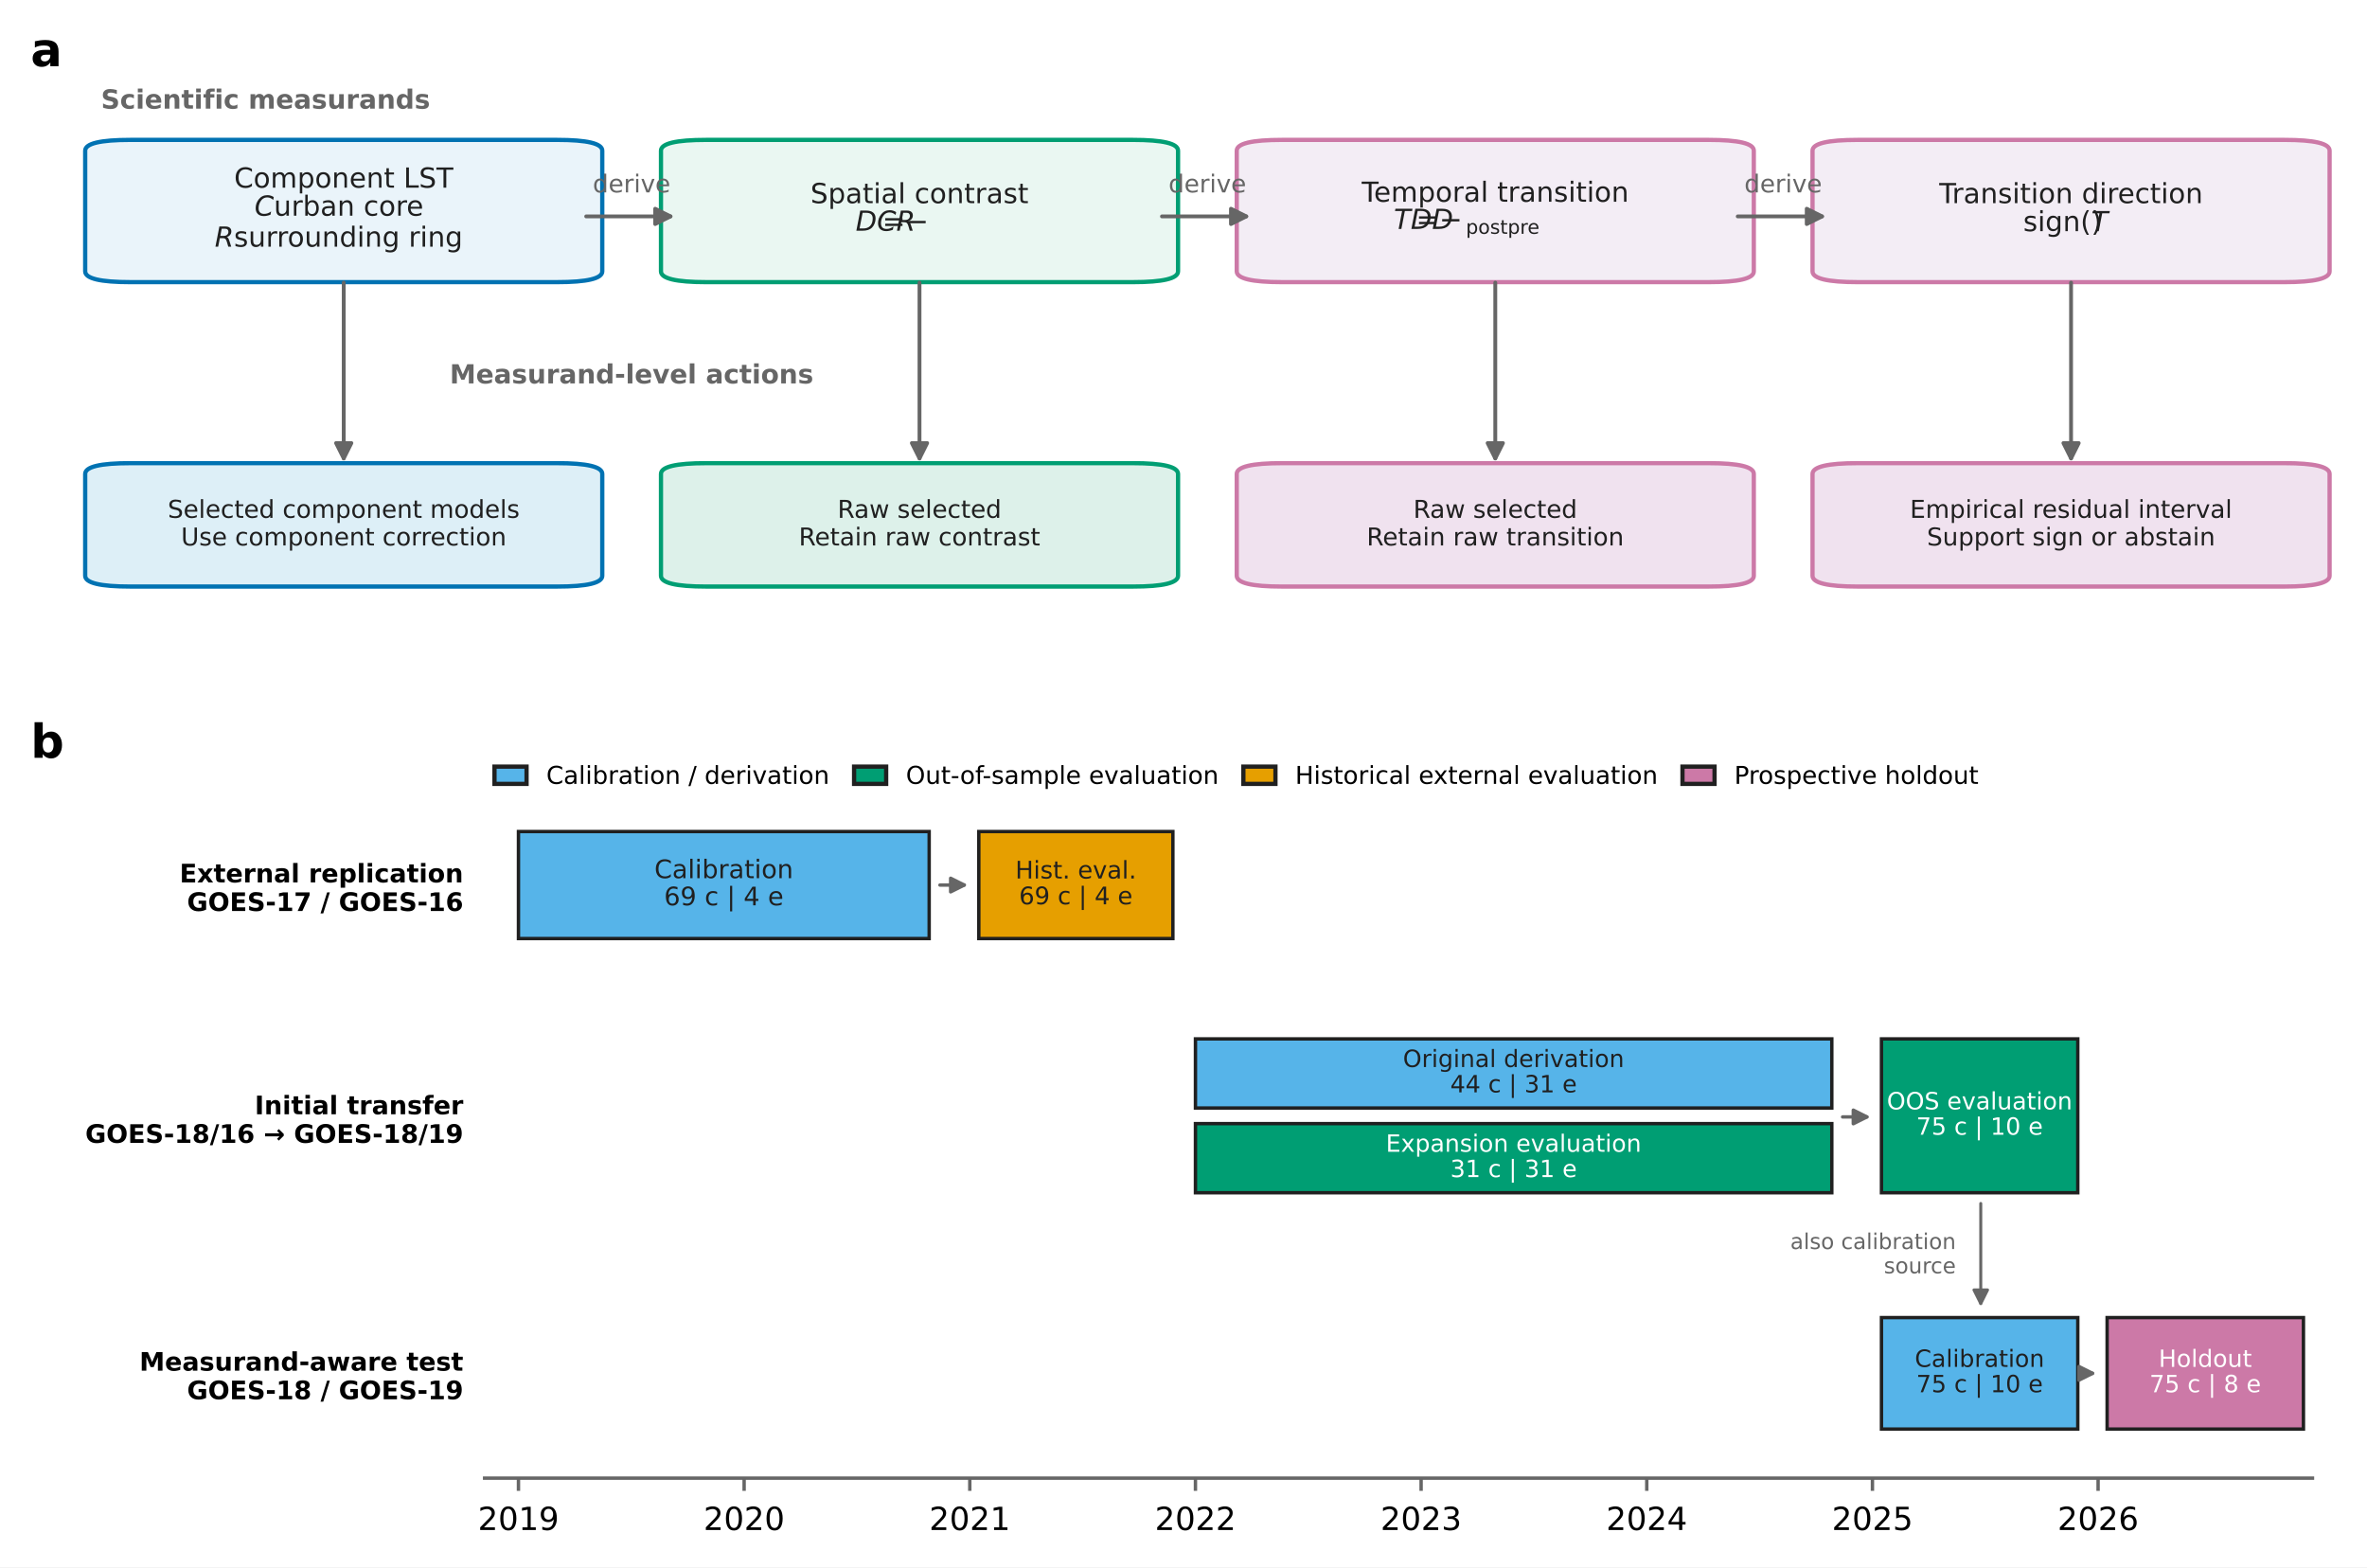
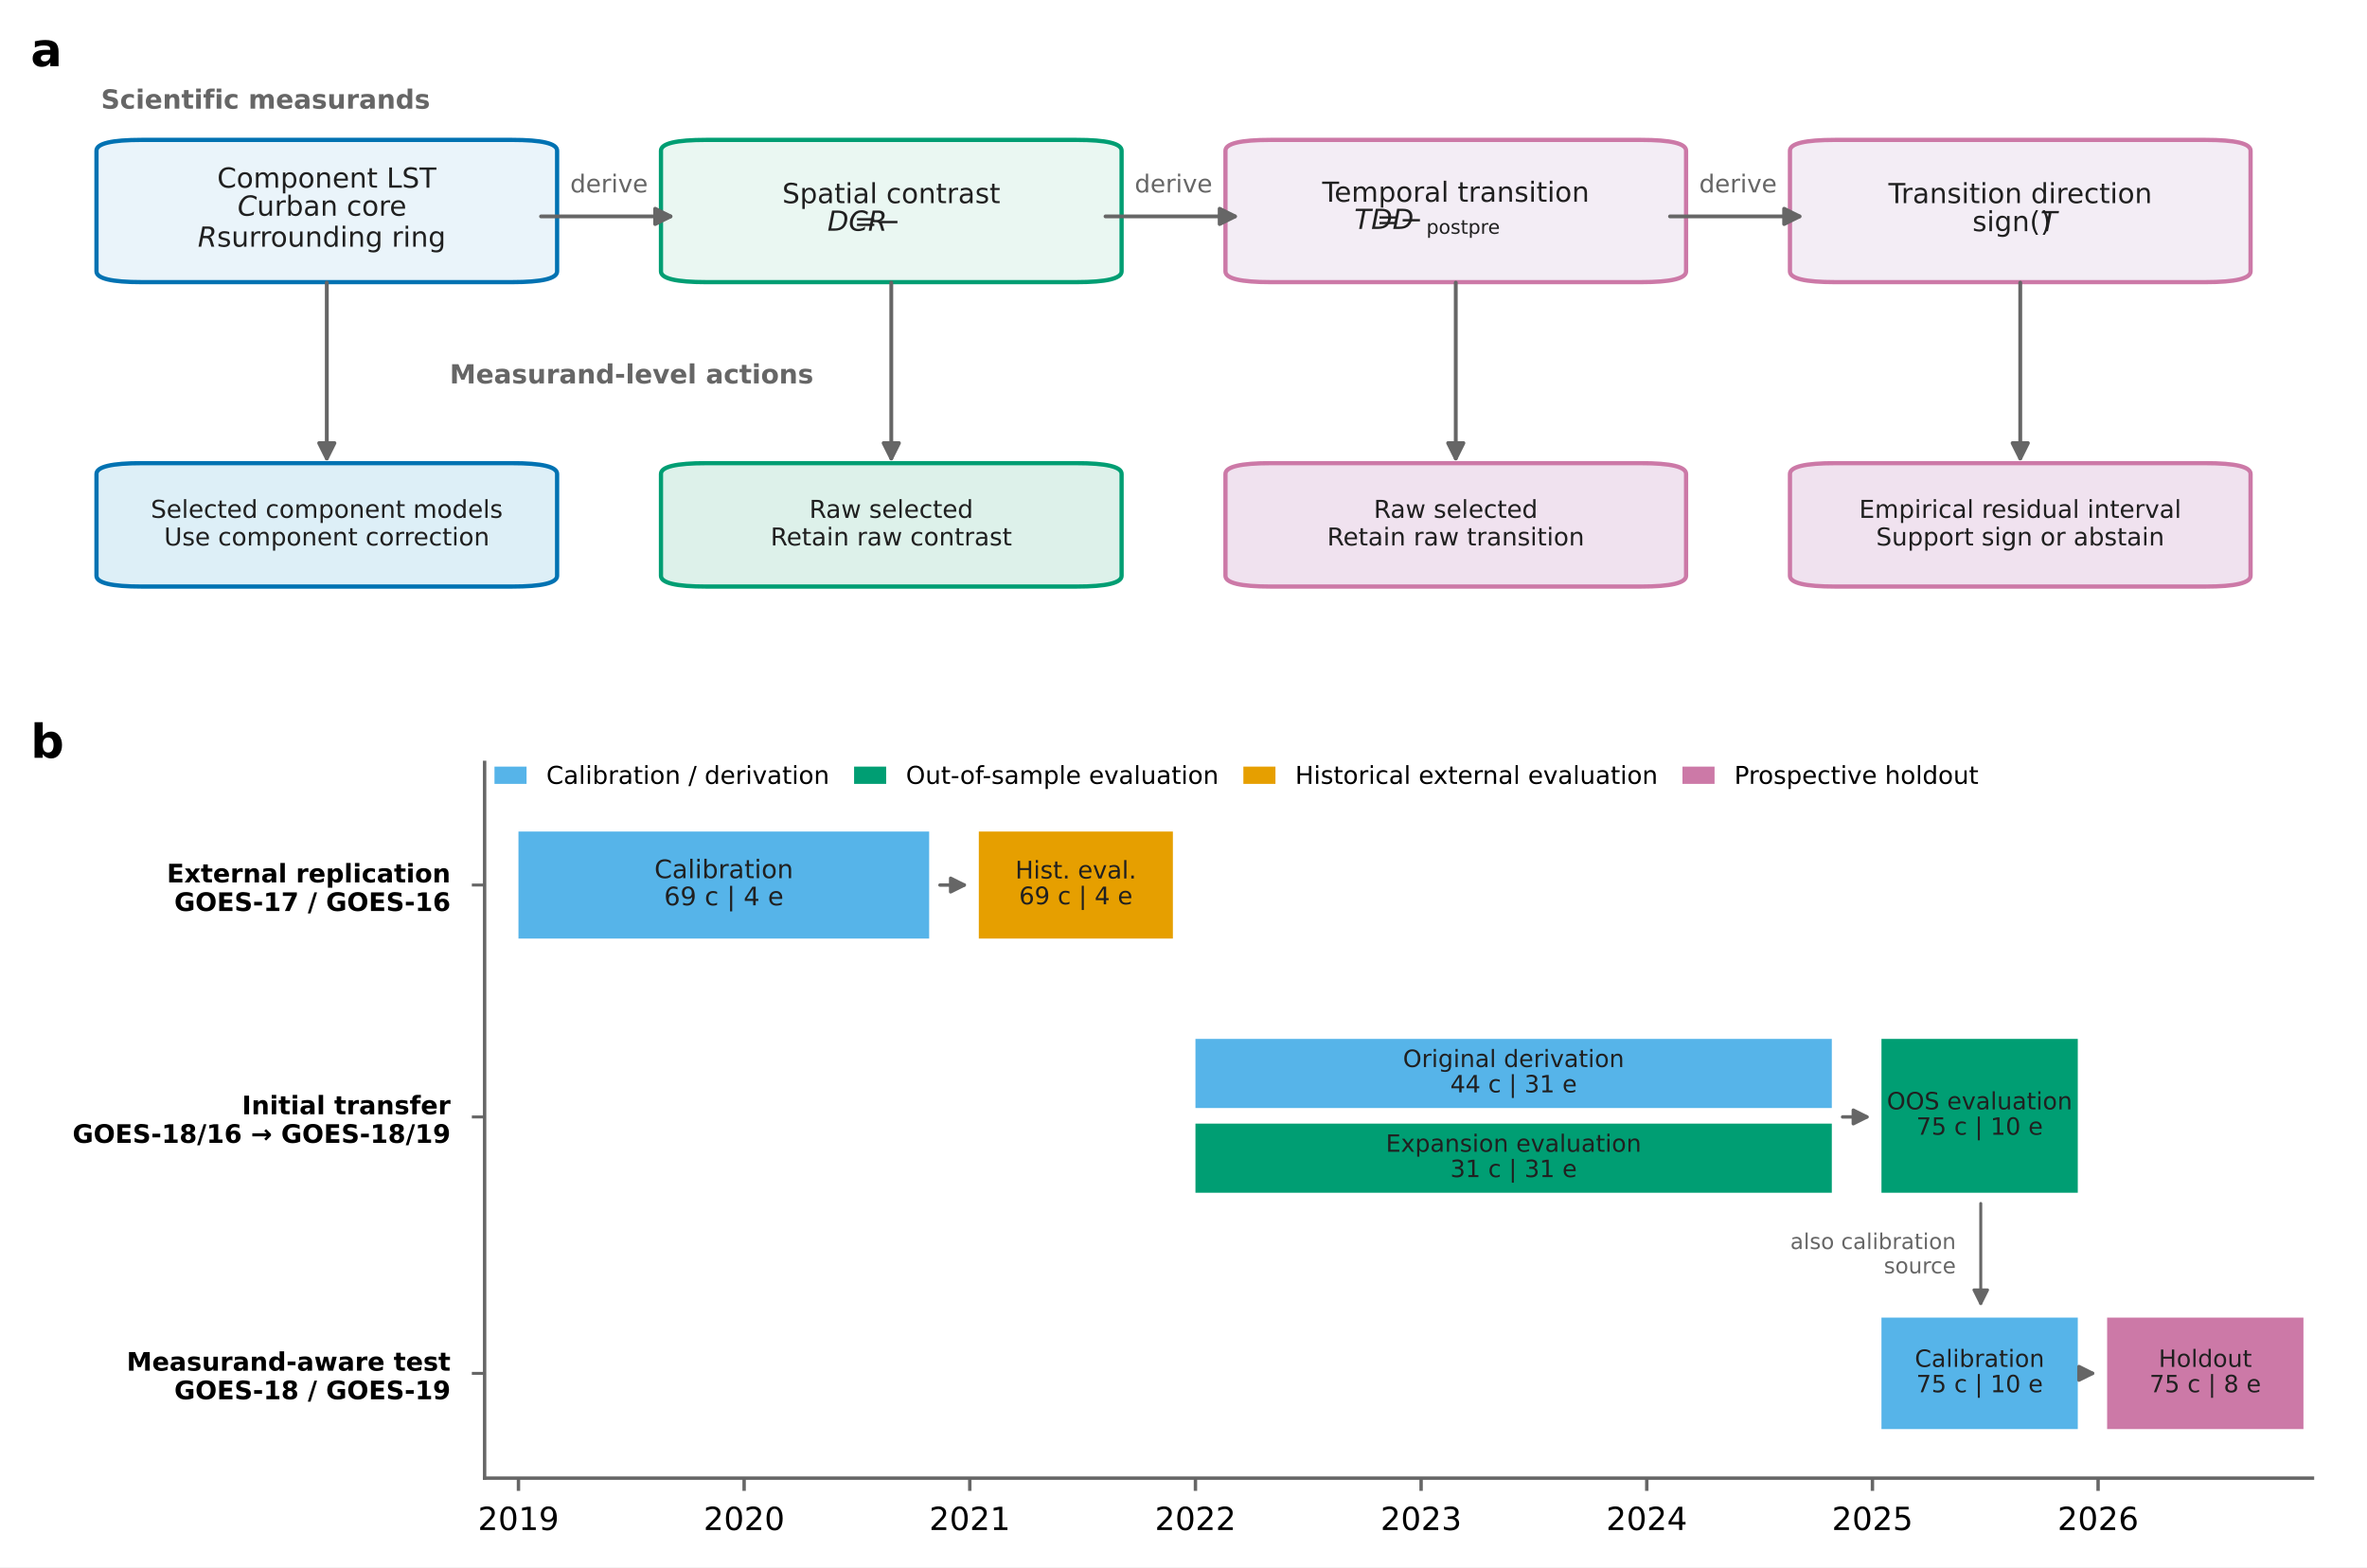
<svg xmlns="http://www.w3.org/2000/svg" xmlns:xlink="http://www.w3.org/1999/xlink" width="556.344pt" height="368.359pt" viewBox="0 0 556.344 368.359" version="1.1">
  <defs>
    <style type="text/css">*{stroke-linejoin: round; stroke-linecap: butt}</style>
  </defs>
  <g id="figure_1">
    <g id="patch_1">
      <path d="M 0 368.359 L 556.344 368.359 L 556.344 0 L 0 0 z " style="fill: #ffffff" />
    </g>
    <g id="axes_1">
      <g id="patch_2">
-         <path d="M 30.638 66.308 L 130.943 66.308 Q 141.557 66.308 141.557 63.775 L 141.557 35.41 Q 141.557 32.878 130.943 32.878 L 30.638 32.878 Q 20.024 32.878 20.024 35.41 L 20.024 63.775 Q 20.024 66.308 30.638 66.308 z " clip-path="url(#pf7577ebd3a)" style="fill: #eaf4fa; stroke: #0072b2; stroke-linejoin: miter" />
+         <path d="M 33.292 66.308 L 120.329 66.308 Q 130.943 66.308 130.943 63.775 L 130.943 35.41 Q 130.943 32.878 120.329 32.878 L 33.292 32.878 Q 22.678 32.878 22.678 35.41 L 22.678 63.775 Q 22.678 66.308 33.292 66.308 z " clip-path="url(#pf7577ebd3a)" style="fill: #eaf4fa; stroke: #0072b2; stroke-linejoin: miter" />
      </g>
      <g id="patch_3">
-         <path d="M 30.638 137.854 L 130.943 137.854 Q 141.557 137.854 141.557 135.321 L 141.557 111.388 Q 141.557 108.856 130.943 108.856 L 30.638 108.856 Q 20.024 108.856 20.024 111.388 L 20.024 135.321 Q 20.024 137.854 30.638 137.854 z " clip-path="url(#pf7577ebd3a)" style="fill: #ddeff7; stroke: #0072b2; stroke-linejoin: miter" />
+         <path d="M 33.292 137.854 L 120.329 137.854 Q 130.943 137.854 130.943 135.321 L 130.943 111.388 Q 130.943 108.856 120.329 108.856 L 33.292 108.856 Q 22.678 108.856 22.678 111.388 L 22.678 135.321 Q 22.678 137.854 33.292 137.854 z " clip-path="url(#pf7577ebd3a)" style="fill: #ddeff7; stroke: #0072b2; stroke-linejoin: miter" />
      </g>
      <g id="patch_4">
-         <path d="M 80.791 66.42 Q 80.791 87.58 80.791 107.734 " clip-path="url(#pf7577ebd3a)" style="fill: none; stroke: #666666; stroke-width: 0.9; stroke-linecap: round" />
-         <path d="M 82.591 104.134 L 80.791 107.734 L 78.991 104.134 z " clip-path="url(#pf7577ebd3a)" style="fill: #666666; stroke: #666666; stroke-width: 0.9; stroke-linecap: round" />
+         <path d="M 76.81 66.42 Q 76.81 87.58 76.81 107.734 " clip-path="url(#pf7577ebd3a)" style="fill: none; stroke: #666666; stroke-width: 0.9; stroke-linecap: round" />
+         <path d="M 78.61 104.134 L 76.81 107.734 L 75.01 104.134 z " clip-path="url(#pf7577ebd3a)" style="fill: #666666; stroke: #666666; stroke-width: 0.9; stroke-linecap: round" />
      </g>
      <g id="patch_5">
-         <path d="M 165.97 66.308 L 266.275 66.308 Q 276.889 66.308 276.889 63.775 L 276.889 35.41 Q 276.889 32.878 266.275 32.878 L 165.97 32.878 Q 155.356 32.878 155.356 35.41 L 155.356 63.775 Q 155.356 66.308 165.97 66.308 z " clip-path="url(#pf7577ebd3a)" style="fill: #eaf7f2; stroke: #009e73; stroke-linejoin: miter" />
+         <path d="M 165.97 66.308 L 253.007 66.308 Q 263.621 66.308 263.621 63.775 L 263.621 35.41 Q 263.621 32.878 253.007 32.878 L 165.97 32.878 Q 155.356 32.878 155.356 35.41 L 155.356 63.775 Q 155.356 66.308 165.97 66.308 z " clip-path="url(#pf7577ebd3a)" style="fill: #eaf7f2; stroke: #009e73; stroke-linejoin: miter" />
      </g>
      <g id="patch_6">
-         <path d="M 165.97 137.854 L 266.275 137.854 Q 276.889 137.854 276.889 135.321 L 276.889 111.388 Q 276.889 108.856 266.275 108.856 L 165.97 108.856 Q 155.356 108.856 155.356 111.388 L 155.356 135.321 Q 155.356 137.854 165.97 137.854 z " clip-path="url(#pf7577ebd3a)" style="fill: #ddf1ea; stroke: #009e73; stroke-linejoin: miter" />
+         <path d="M 165.97 137.854 L 253.007 137.854 Q 263.621 137.854 263.621 135.321 L 263.621 111.388 Q 263.621 108.856 253.007 108.856 L 165.97 108.856 Q 155.356 108.856 155.356 111.388 L 155.356 135.321 Q 155.356 137.854 165.97 137.854 z " clip-path="url(#pf7577ebd3a)" style="fill: #ddf1ea; stroke: #009e73; stroke-linejoin: miter" />
      </g>
      <g id="patch_7">
-         <path d="M 216.122 66.42 Q 216.122 87.58 216.122 107.734 " clip-path="url(#pf7577ebd3a)" style="fill: none; stroke: #666666; stroke-width: 0.9; stroke-linecap: round" />
-         <path d="M 217.922 104.134 L 216.122 107.734 L 214.322 104.134 z " clip-path="url(#pf7577ebd3a)" style="fill: #666666; stroke: #666666; stroke-width: 0.9; stroke-linecap: round" />
+         <path d="M 209.488 66.42 Q 209.488 87.58 209.488 107.734 " clip-path="url(#pf7577ebd3a)" style="fill: none; stroke: #666666; stroke-width: 0.9; stroke-linecap: round" />
+         <path d="M 211.288 104.134 L 209.488 107.734 L 207.688 104.134 z " clip-path="url(#pf7577ebd3a)" style="fill: #666666; stroke: #666666; stroke-width: 0.9; stroke-linecap: round" />
      </g>
      <g id="patch_8">
-         <path d="M 301.301 66.308 L 401.606 66.308 Q 412.22 66.308 412.22 63.775 L 412.22 35.41 Q 412.22 32.878 401.606 32.878 L 301.301 32.878 Q 290.687 32.878 290.687 35.41 L 290.687 63.775 Q 290.687 66.308 301.301 66.308 z " clip-path="url(#pf7577ebd3a)" style="fill: #f3edf5; stroke: #cc79a7; stroke-linejoin: miter" />
+         <path d="M 298.648 66.308 L 385.685 66.308 Q 396.299 66.308 396.299 63.775 L 396.299 35.41 Q 396.299 32.878 385.685 32.878 L 298.648 32.878 Q 288.034 32.878 288.034 35.41 L 288.034 63.775 Q 288.034 66.308 298.648 66.308 z " clip-path="url(#pf7577ebd3a)" style="fill: #f3edf5; stroke: #cc79a7; stroke-linejoin: miter" />
      </g>
      <g id="patch_9">
-         <path d="M 301.301 137.854 L 401.606 137.854 Q 412.22 137.854 412.22 135.321 L 412.22 111.388 Q 412.22 108.856 401.606 108.856 L 301.301 108.856 Q 290.687 108.856 290.687 111.388 L 290.687 135.321 Q 290.687 137.854 301.301 137.854 z " clip-path="url(#pf7577ebd3a)" style="fill: #f0e2ef; stroke: #cc79a7; stroke-linejoin: miter" />
+         <path d="M 298.648 137.854 L 385.685 137.854 Q 396.299 137.854 396.299 135.321 L 396.299 111.388 Q 396.299 108.856 385.685 108.856 L 298.648 108.856 Q 288.034 108.856 288.034 111.388 L 288.034 135.321 Q 288.034 137.854 298.648 137.854 z " clip-path="url(#pf7577ebd3a)" style="fill: #f0e2ef; stroke: #cc79a7; stroke-linejoin: miter" />
      </g>
      <g id="patch_10">
-         <path d="M 351.454 66.42 Q 351.454 87.58 351.454 107.734 " clip-path="url(#pf7577ebd3a)" style="fill: none; stroke: #666666; stroke-width: 0.9; stroke-linecap: round" />
-         <path d="M 353.254 104.134 L 351.454 107.734 L 349.654 104.134 z " clip-path="url(#pf7577ebd3a)" style="fill: #666666; stroke: #666666; stroke-width: 0.9; stroke-linecap: round" />
+         <path d="M 342.166 66.42 Q 342.166 87.58 342.166 107.734 " clip-path="url(#pf7577ebd3a)" style="fill: none; stroke: #666666; stroke-width: 0.9; stroke-linecap: round" />
+         <path d="M 343.966 104.134 L 342.166 107.734 L 340.366 104.134 z " clip-path="url(#pf7577ebd3a)" style="fill: #666666; stroke: #666666; stroke-width: 0.9; stroke-linecap: round" />
      </g>
      <g id="patch_11">
-         <path d="M 436.633 66.308 L 536.938 66.308 Q 547.552 66.308 547.552 63.775 L 547.552 35.41 Q 547.552 32.878 536.938 32.878 L 436.633 32.878 Q 426.019 32.878 426.019 35.41 L 426.019 63.775 Q 426.019 66.308 436.633 66.308 z " clip-path="url(#pf7577ebd3a)" style="fill: #f3edf5; stroke: #cc79a7; stroke-linejoin: miter" />
+         <path d="M 431.326 66.308 L 518.363 66.308 Q 528.977 66.308 528.977 63.775 L 528.977 35.41 Q 528.977 32.878 518.363 32.878 L 431.326 32.878 Q 420.712 32.878 420.712 35.41 L 420.712 63.775 Q 420.712 66.308 431.326 66.308 z " clip-path="url(#pf7577ebd3a)" style="fill: #f3edf5; stroke: #cc79a7; stroke-linejoin: miter" />
      </g>
      <g id="patch_12">
-         <path d="M 436.633 137.854 L 536.938 137.854 Q 547.552 137.854 547.552 135.321 L 547.552 111.388 Q 547.552 108.856 536.938 108.856 L 436.633 108.856 Q 426.019 108.856 426.019 111.388 L 426.019 135.321 Q 426.019 137.854 436.633 137.854 z " clip-path="url(#pf7577ebd3a)" style="fill: #f0e2ef; stroke: #cc79a7; stroke-linejoin: miter" />
+         <path d="M 431.326 137.854 L 518.363 137.854 Q 528.977 137.854 528.977 135.321 L 528.977 111.388 Q 528.977 108.856 518.363 108.856 L 431.326 108.856 Q 420.712 108.856 420.712 111.388 L 420.712 135.321 Q 420.712 137.854 431.326 137.854 z " clip-path="url(#pf7577ebd3a)" style="fill: #f0e2ef; stroke: #cc79a7; stroke-linejoin: miter" />
      </g>
      <g id="patch_13">
-         <path d="M 486.785 66.42 Q 486.785 87.58 486.785 107.734 " clip-path="url(#pf7577ebd3a)" style="fill: none; stroke: #666666; stroke-width: 0.9; stroke-linecap: round" />
-         <path d="M 488.585 104.134 L 486.785 107.734 L 484.985 104.134 z " clip-path="url(#pf7577ebd3a)" style="fill: #666666; stroke: #666666; stroke-width: 0.9; stroke-linecap: round" />
+         <path d="M 474.844 66.42 Q 474.844 87.58 474.844 107.734 " clip-path="url(#pf7577ebd3a)" style="fill: none; stroke: #666666; stroke-width: 0.9; stroke-linecap: round" />
+         <path d="M 476.644 104.134 L 474.844 107.734 L 473.044 104.134 z " clip-path="url(#pf7577ebd3a)" style="fill: #666666; stroke: #666666; stroke-width: 0.9; stroke-linecap: round" />
      </g>
      <g id="patch_14">
-         <path d="M 137.781 50.859 Q 148.192 50.859 157.596 50.859 " clip-path="url(#pf7577ebd3a)" style="fill: none; stroke: #666666; stroke-width: 0.9; stroke-linecap: round" />
-         <path d="M 153.996 49.059 L 157.596 50.859 L 153.996 52.659 z " clip-path="url(#pf7577ebd3a)" style="fill: #666666; stroke: #666666; stroke-width: 0.9; stroke-linecap: round" />
+         <path d="M 127.166 50.859 Q 142.883 50.859 157.593 50.859 " clip-path="url(#pf7577ebd3a)" style="fill: none; stroke: #666666; stroke-width: 0.9; stroke-linecap: round" />
+         <path d="M 153.993 49.059 L 157.593 50.859 L 153.993 52.659 z " clip-path="url(#pf7577ebd3a)" style="fill: #666666; stroke: #666666; stroke-width: 0.9; stroke-linecap: round" />
      </g>
      <g id="patch_15">
-         <path d="M 273.112 50.859 Q 283.523 50.859 292.928 50.859 " clip-path="url(#pf7577ebd3a)" style="fill: none; stroke: #666666; stroke-width: 0.9; stroke-linecap: round" />
-         <path d="M 289.328 49.059 L 292.928 50.859 L 289.328 52.659 z " clip-path="url(#pf7577ebd3a)" style="fill: #666666; stroke: #666666; stroke-width: 0.9; stroke-linecap: round" />
+         <path d="M 259.844 50.859 Q 275.561 50.859 290.271 50.859 " clip-path="url(#pf7577ebd3a)" style="fill: none; stroke: #666666; stroke-width: 0.9; stroke-linecap: round" />
+         <path d="M 286.671 49.059 L 290.271 50.859 L 286.671 52.659 z " clip-path="url(#pf7577ebd3a)" style="fill: #666666; stroke: #666666; stroke-width: 0.9; stroke-linecap: round" />
      </g>
      <g id="patch_16">
-         <path d="M 408.444 50.859 Q 418.855 50.859 428.259 50.859 " clip-path="url(#pf7577ebd3a)" style="fill: none; stroke: #666666; stroke-width: 0.9; stroke-linecap: round" />
-         <path d="M 424.659 49.059 L 428.259 50.859 L 424.659 52.659 z " clip-path="url(#pf7577ebd3a)" style="fill: #666666; stroke: #666666; stroke-width: 0.9; stroke-linecap: round" />
+         <path d="M 392.522 50.859 Q 408.239 50.859 422.949 50.859 " clip-path="url(#pf7577ebd3a)" style="fill: none; stroke: #666666; stroke-width: 0.9; stroke-linecap: round" />
+         <path d="M 419.349 49.059 L 422.949 50.859 L 419.349 52.659 z " clip-path="url(#pf7577ebd3a)" style="fill: #666666; stroke: #666666; stroke-width: 0.9; stroke-linecap: round" />
      </g>
      <g id="text_1">
        <text style="fill: #666666; font: 700 6.2px 'DejaVu Sans'; text-anchor: start" x="23.739" y="25.533" transform="rotate(-0 23.73912 25.533)">Scientific measurands</text>
      </g>
      <g id="text_2">
        <text style="fill: #666666; font: 700 6.2px 'DejaVu Sans'; text-anchor: middle" x="148.456" y="90.114" transform="rotate(-0 148.4564 90.1143)">Measurand-level actions</text>
      </g>
      <g id="text_3">
-         <text style="fill: #202020; font: 6.5px 'DejaVu Sans'" transform="translate(55.02984 44.1005)">Component LST</text>
-         <g style="fill: #202020" transform="translate(59.82816 51.37908)">
+         <text style="fill: #202020; font: 6.5px 'DejaVu Sans'" transform="translate(51.0495 44.1005)">Component LST</text>
+         <g style="fill: #202020" transform="translate(55.84782 51.37908)">
          <text>
            <tspan style="font: oblique 6.5px 'DejaVu Sans'" x="0" y="-0.688">C</tspan>
            <tspan style="font: 6.5px 'DejaVu Sans'" x="4.539 6.605 10.724 13.397 17.523 21.506 25.625 27.692 31.265 35.242 37.915" y="-0.688"> urban core</tspan>
          </text>
        </g>
-         <g style="fill: #202020" transform="translate(50.46816 58.65888)">
+         <g style="fill: #202020" transform="translate(46.48782 58.65888)">
          <text>
            <tspan style="font: oblique 6.5px 'DejaVu Sans'" x="0" y="-0.688">R</tspan>
            <tspan style="font: 6.5px 'DejaVu Sans'" x="4.516 6.583 9.969 14.089 16.761 19.433 23.41 27.53 31.649 35.775 37.581 41.701 45.827 47.893 50.565 52.371 56.491" y="-0.688"> surrounding ring</tspan>
          </text>
        </g>
      </g>
      <g id="text_4">
-         <text style="fill: #202020; font: 5.8px 'DejaVu Sans'" transform="translate(39.4276 121.7077)">Selected component models</text>
-         <text style="fill: #202020; font: 5.8px 'DejaVu Sans'" transform="translate(42.55235 128.2025)">Use component correction</text>
+         <text style="fill: #202020; font: 5.8px 'DejaVu Sans'" transform="translate(35.44726 121.7077)">Selected component models</text>
+         <text style="fill: #202020; font: 5.8px 'DejaVu Sans'" transform="translate(38.57201 128.2025)">Use component correction</text>
      </g>
      <g id="text_5">
-         <text style="fill: #202020; font: 6.5px 'DejaVu Sans'" transform="translate(190.4955 47.74701)">Spatial contrast</text>
-         <g style="fill: #202020" transform="translate(201.1072 55.02558)">
+         <text style="fill: #202020; font: 6.5px 'DejaVu Sans'" transform="translate(183.8616 47.74701)">Spatial contrast</text>
+         <g style="fill: #202020" transform="translate(194.4733 55.02558)">
          <text>
            <tspan style="font: oblique 6.5px 'DejaVu Sans'" x="0 12.984 25.502" y="-0.797">DCR</tspan>
            <tspan style="font: 6.5px 'DejaVu Sans'" x="6.271 18.789" y="-0.797">=−</tspan>
          </text>
        </g>
      </g>
      <g id="text_6">
-         <text style="fill: #202020; font: 5.8px 'DejaVu Sans'" transform="translate(196.8599 121.7077)">Raw selected</text>
-         <text style="fill: #202020; font: 5.8px 'DejaVu Sans'" transform="translate(187.7507 128.2025)">Retain raw contrast</text>
+         <text style="fill: #202020; font: 5.8px 'DejaVu Sans'" transform="translate(190.226 121.7077)">Raw selected</text>
+         <text style="fill: #202020; font: 5.8px 'DejaVu Sans'" transform="translate(181.1168 128.2025)">Retain raw contrast</text>
      </g>
      <g id="text_7">
-         <text style="fill: #202020; font: 6.5px 'DejaVu Sans'" transform="translate(320.0578 47.4154)">Temporal transition</text>
-         <g style="fill: #202020" transform="translate(327.5988 54.69398)">
+         <text style="fill: #202020; font: 6.5px 'DejaVu Sans'" transform="translate(310.7703 47.4154)">Temporal transition</text>
+         <g style="fill: #202020" transform="translate(318.3113 54.69398)">
          <text>
            <tspan style="font: oblique 6.5px 'DejaVu Sans'" x="0 11.949 34.951" y="-0.891">TDD</tspan>
            <tspan style="font: 6.5px 'DejaVu Sans'" x="5.237 28.239" y="-0.891">=−</tspan>
            <tspan style="font: 4.55px 'DejaVu Sans'" x="16.955 19.843 22.627 24.997 39.957 42.845 44.715" y="0.258">postpre</tspan>
          </text>
        </g>
      </g>
      <g id="text_8">
-         <text style="fill: #202020; font: 5.8px 'DejaVu Sans'" transform="translate(332.1914 121.7077)">Raw selected</text>
-         <text style="fill: #202020; font: 5.8px 'DejaVu Sans'" transform="translate(321.2276 128.2025)">Retain raw transition</text>
+         <text style="fill: #202020; font: 5.8px 'DejaVu Sans'" transform="translate(322.904 121.7077)">Raw selected</text>
+         <text style="fill: #202020; font: 5.8px 'DejaVu Sans'" transform="translate(311.9402 128.2025)">Retain raw transition</text>
      </g>
      <g id="text_9">
-         <text style="fill: #202020; font: 6.5px 'DejaVu Sans'" transform="translate(455.7971 47.73979)">Transition direction</text>
-         <g style="fill: #202020" transform="translate(475.5403 55.01959)">
+         <text style="fill: #202020; font: 6.5px 'DejaVu Sans'" transform="translate(443.8561 47.73979)">Transition direction</text>
+         <g style="fill: #202020" transform="translate(463.5993 55.01959)">
          <text>
            <tspan style="font: 6.5px 'DejaVu Sans'" x="0 3.386 5.192 9.318 13.438 19.944" y="-0.688">sign()</tspan>
            <tspan style="font: oblique 6.5px 'DejaVu Sans'" x="15.974" y="-0.688">T</tspan>
          </text>
        </g>
      </g>
      <g id="text_10">
-         <text style="fill: #202020; font: 5.8px 'DejaVu Sans'" transform="translate(448.9172 121.7077)">Empirical residual interval</text>
-         <text style="fill: #202020; font: 5.8px 'DejaVu Sans'" transform="translate(452.9074 128.2025)">Support sign or abstain</text>
+         <text style="fill: #202020; font: 5.8px 'DejaVu Sans'" transform="translate(436.9762 121.7077)">Empirical residual interval</text>
+         <text style="fill: #202020; font: 5.8px 'DejaVu Sans'" transform="translate(440.9664 128.2025)">Support sign or abstain</text>
      </g>
      <g id="text_11">
-         <text style="fill: #666666; font: 5.8px 'DejaVu Sans'; text-anchor: middle" x="148.456" y="45.221" transform="rotate(-0 148.4564 45.22073)">derive</text>
+         <text style="fill: #666666; font: 5.8px 'DejaVu Sans'; text-anchor: middle" x="143.149" y="45.221" transform="rotate(-0 143.1493 45.22073)">derive</text>
      </g>
      <g id="text_12">
-         <text style="fill: #666666; font: 5.8px 'DejaVu Sans'; text-anchor: middle" x="283.788" y="45.221" transform="rotate(-0 283.788 45.22073)">derive</text>
+         <text style="fill: #666666; font: 5.8px 'DejaVu Sans'; text-anchor: middle" x="275.827" y="45.221" transform="rotate(-0 275.8273 45.22073)">derive</text>
      </g>
      <g id="text_13">
-         <text style="fill: #666666; font: 5.8px 'DejaVu Sans'; text-anchor: middle" x="419.12" y="45.221" transform="rotate(-0 419.1196 45.22073)">derive</text>
+         <text style="fill: #666666; font: 5.8px 'DejaVu Sans'; text-anchor: middle" x="408.505" y="45.221" transform="rotate(-0 408.5053 45.22073)">derive</text>
      </g>
    </g>
    <g id="axes_2">
      <g id="patch_17">
        <path d="M 113.904 347.4 L 543.528 347.4 L 543.528 179.19 L 113.904 179.19 z " style="fill: #ffffff" />
      </g>
      <g id="matplotlib.axis_1">
        <g id="xtick_1">
          <g id="line2d_1">
            <defs>
              <path id="me864f964c7" d="M 0 0 L 0 3 " style="stroke: #666666; stroke-width: 0.8" />
            </defs>
            <g>
              <use xlink:href="#me864f964c7" x="121.86" y="347.4" style="fill: #666666; stroke: #666666; stroke-width: 0.8" />
            </g>
          </g>
          <g id="text_14">
            <text style="font: 7.5px 'DejaVu Sans'; text-anchor: middle" x="121.86" y="359.599" transform="rotate(-0 121.86 359.5988)">2019</text>
          </g>
        </g>
        <g id="xtick_2">
          <g id="line2d_2">
            <g>
              <use xlink:href="#me864f964c7" x="174.9" y="347.4" style="fill: #666666; stroke: #666666; stroke-width: 0.8" />
            </g>
          </g>
          <g id="text_15">
            <text style="font: 7.5px 'DejaVu Sans'; text-anchor: middle" x="174.9" y="359.599" transform="rotate(-0 174.9 359.5988)">2020</text>
          </g>
        </g>
        <g id="xtick_3">
          <g id="line2d_3">
            <g>
              <use xlink:href="#me864f964c7" x="227.94" y="347.4" style="fill: #666666; stroke: #666666; stroke-width: 0.8" />
            </g>
          </g>
          <g id="text_16">
            <text style="font: 7.5px 'DejaVu Sans'; text-anchor: middle" x="227.94" y="359.599" transform="rotate(-0 227.94 359.5988)">2021</text>
          </g>
        </g>
        <g id="xtick_4">
          <g id="line2d_4">
            <g>
              <use xlink:href="#me864f964c7" x="280.98" y="347.4" style="fill: #666666; stroke: #666666; stroke-width: 0.8" />
            </g>
          </g>
          <g id="text_17">
            <text style="font: 7.5px 'DejaVu Sans'; text-anchor: middle" x="280.98" y="359.599" transform="rotate(-0 280.98 359.5988)">2022</text>
          </g>
        </g>
        <g id="xtick_5">
          <g id="line2d_5">
            <g>
              <use xlink:href="#me864f964c7" x="334.02" y="347.4" style="fill: #666666; stroke: #666666; stroke-width: 0.8" />
            </g>
          </g>
          <g id="text_18">
            <text style="font: 7.5px 'DejaVu Sans'; text-anchor: middle" x="334.02" y="359.599" transform="rotate(-0 334.02 359.5988)">2023</text>
          </g>
        </g>
        <g id="xtick_6">
          <g id="line2d_6">
            <g>
              <use xlink:href="#me864f964c7" x="387.06" y="347.4" style="fill: #666666; stroke: #666666; stroke-width: 0.8" />
            </g>
          </g>
          <g id="text_19">
            <text style="font: 7.5px 'DejaVu Sans'; text-anchor: middle" x="387.06" y="359.599" transform="rotate(-0 387.06 359.5988)">2024</text>
          </g>
        </g>
        <g id="xtick_7">
          <g id="line2d_7">
            <g>
              <use xlink:href="#me864f964c7" x="440.1" y="347.4" style="fill: #666666; stroke: #666666; stroke-width: 0.8" />
            </g>
          </g>
          <g id="text_20">
            <text style="font: 7.5px 'DejaVu Sans'; text-anchor: middle" x="440.1" y="359.599" transform="rotate(-0 440.1 359.5988)">2025</text>
          </g>
        </g>
        <g id="xtick_8">
          <g id="line2d_8">
            <g>
              <use xlink:href="#me864f964c7" x="493.14" y="347.4" style="fill: #666666; stroke: #666666; stroke-width: 0.8" />
            </g>
          </g>
          <g id="text_21">
            <text style="font: 7.5px 'DejaVu Sans'; text-anchor: middle" x="493.14" y="359.599" transform="rotate(-0 493.14 359.5988)">2026</text>
          </g>
        </g>
      </g>
      <g id="matplotlib.axis_2">
        <g id="ytick_1">
-           <g id="line2d_9" />
+           <g id="line2d_9">
+             <defs>
+               <path id="m834b76d132" d="M 0 0 L -3 0 " style="stroke: #666666; stroke-width: 0.7" />
+             </defs>
+             <g>
+               <use xlink:href="#m834b76d132" x="113.904" y="208.011" style="fill: #666666; stroke: #666666; stroke-width: 0.7" />
+             </g>
+           </g>
          <g id="text_22">
-             <text style="font: 700 6px 'DejaVu Sans'" transform="translate(42.21213 207.3871)">External replication</text>
-             <text style="font: 700 6px 'DejaVu Sans'" transform="translate(43.96525 214.1058)">GOES-17 / GOES-16</text>
+             <text style="font: 700 6px 'DejaVu Sans'" transform="translate(39.21213 207.3871)">External replication</text>
+             <text style="font: 700 6px 'DejaVu Sans'" transform="translate(40.96525 214.1058)">GOES-17 / GOES-16</text>
          </g>
        </g>
        <g id="ytick_2">
-           <g id="line2d_10" />
+           <g id="line2d_10">
+             <g>
+               <use xlink:href="#m834b76d132" x="113.904" y="262.509" style="fill: #666666; stroke: #666666; stroke-width: 0.7" />
+             </g>
+           </g>
          <g id="text_23">
-             <text style="font: 700 6px 'DejaVu Sans'" transform="translate(59.86806 261.8851)">Initial transfer</text>
-             <text style="font: 700 6px 'DejaVu Sans'" transform="translate(20.04681 268.6038)">GOES-18/16 → GOES-18/19</text>
+             <text style="font: 700 6px 'DejaVu Sans'" transform="translate(56.86806 261.8851)">Initial transfer</text>
+             <text style="font: 700 6px 'DejaVu Sans'" transform="translate(17.04681 268.6038)">GOES-18/16 → GOES-18/19</text>
          </g>
        </g>
        <g id="ytick_3">
-           <g id="line2d_11" />
+           <g id="line2d_11">
+             <g>
+               <use xlink:href="#m834b76d132" x="113.904" y="322.771" style="fill: #666666; stroke: #666666; stroke-width: 0.7" />
+             </g>
+           </g>
          <g id="text_24">
-             <text style="font: 700 6px 'DejaVu Sans'" transform="translate(32.77338 322.1472)">Measurand-aware test</text>
-             <text style="font: 700 6px 'DejaVu Sans'" transform="translate(43.96525 328.8659)">GOES-18 / GOES-19</text>
+             <text style="font: 700 6px 'DejaVu Sans'" transform="translate(29.77338 322.1472)">Measurand-aware test</text>
+             <text style="font: 700 6px 'DejaVu Sans'" transform="translate(40.96525 328.8659)">GOES-18 / GOES-19</text>
          </g>
        </g>
      </g>
      <g id="patch_18">
-         <path d="M 121.86 220.587 L 218.393 220.587 L 218.393 195.435 L 121.86 195.435 z " clip-path="url(#p4a295ca3c9)" style="fill: #56b4e9; stroke: #202020; stroke-width: 0.8; stroke-linejoin: miter" />
+         <path d="M 121.86 220.587 L 218.393 220.587 L 218.393 195.435 L 121.86 195.435 z " clip-path="url(#p4a295ca3c9)" style="fill: #56b4e9" />
      </g>
      <g id="patch_19">
-         <path d="M 230.062 220.587 L 275.676 220.587 L 275.676 195.435 L 230.062 195.435 z " clip-path="url(#p4a295ca3c9)" style="fill: #e69f00; stroke: #202020; stroke-width: 0.8; stroke-linejoin: miter" />
+         <path d="M 230.062 220.587 L 275.676 220.587 L 275.676 195.435 L 230.062 195.435 z " clip-path="url(#p4a295ca3c9)" style="fill: #e69f00" />
      </g>
      <g id="patch_20">
-         <path d="M 280.98 260.413 L 430.553 260.413 L 430.553 244.168 L 280.98 244.168 z " clip-path="url(#p4a295ca3c9)" style="fill: #56b4e9; stroke: #202020; stroke-width: 0.8; stroke-linejoin: miter" />
+         <path d="M 280.98 260.413 L 430.553 260.413 L 430.553 244.168 L 280.98 244.168 z " clip-path="url(#p4a295ca3c9)" style="fill: #56b4e9" />
      </g>
      <g id="patch_21">
-         <path d="M 280.98 280.326 L 430.553 280.326 L 430.553 264.081 L 280.98 264.081 z " clip-path="url(#p4a295ca3c9)" style="fill: #009e73; stroke: #202020; stroke-width: 0.8; stroke-linejoin: miter" />
+         <path d="M 280.98 280.326 L 430.553 280.326 L 430.553 264.081 L 280.98 264.081 z " clip-path="url(#p4a295ca3c9)" style="fill: #009e73" />
      </g>
      <g id="patch_22">
-         <path d="M 442.222 280.326 L 488.366 280.326 L 488.366 244.168 L 442.222 244.168 z " clip-path="url(#p4a295ca3c9)" style="fill: #009e73; stroke: #202020; stroke-width: 0.8; stroke-linejoin: miter" />
+         <path d="M 442.222 280.326 L 488.366 280.326 L 488.366 244.168 L 442.222 244.168 z " clip-path="url(#p4a295ca3c9)" style="fill: #009e73" />
      </g>
      <g id="patch_23">
-         <path d="M 442.222 335.872 L 488.366 335.872 L 488.366 309.671 L 442.222 309.671 z " clip-path="url(#p4a295ca3c9)" style="fill: #56b4e9; stroke: #202020; stroke-width: 0.8; stroke-linejoin: miter" />
+         <path d="M 442.222 335.872 L 488.366 335.872 L 488.366 309.671 L 442.222 309.671 z " clip-path="url(#p4a295ca3c9)" style="fill: #56b4e9" />
      </g>
      <g id="patch_24">
-         <path d="M 495.262 335.872 L 541.406 335.872 L 541.406 309.671 L 495.262 309.671 z " clip-path="url(#p4a295ca3c9)" style="fill: #cc79a7; stroke: #202020; stroke-width: 0.8; stroke-linejoin: miter" />
+         <path d="M 495.262 335.872 L 541.406 335.872 L 541.406 309.671 L 495.262 309.671 z " clip-path="url(#p4a295ca3c9)" style="fill: #cc79a7" />
      </g>
      <g id="patch_25">
+         <path d="M 113.904 347.4 L 113.904 179.19 " style="fill: none; stroke: #666666; stroke-width: 0.8; stroke-linejoin: miter; stroke-linecap: square" />
+       </g>
+       <g id="patch_26">
        <path d="M 113.904 347.4 L 543.528 347.4 " style="fill: none; stroke: #666666; stroke-width: 0.8; stroke-linejoin: miter; stroke-linecap: square" />
      </g>
      <g id="text_25">
        <text style="fill: #202020; font: 6px 'DejaVu Sans'" transform="translate(153.8036 206.3915)">Calibration</text>
        <text style="fill: #202020; font: 6px 'DejaVu Sans'" transform="translate(156.0803 212.7749)">69 c | 4 e</text>
      </g>
      <g id="text_26">
        <text style="fill: #202020; font: 5.7px 'DejaVu Sans'" transform="translate(238.6357 206.4725)">Hist. eval.</text>
        <text style="fill: #202020; font: 5.7px 'DejaVu Sans'" transform="translate(239.525 212.5367)">69 c | 4 e</text>
      </g>
-       <g id="patch_26">
+       <g id="patch_27">
        <path d="M 220.925 208.011 Q 224.23 208.011 226.641 208.011 " style="fill: none; stroke: #666666; stroke-width: 0.8; stroke-linecap: round" />
        <path d="M 223.441 206.411 L 226.641 208.011 L 223.441 209.611 z " style="fill: #666666; stroke: #666666; stroke-width: 0.8; stroke-linecap: round" />
      </g>
      <g id="text_27">
        <text style="fill: #202020; font: 5.6px 'DejaVu Sans'" transform="translate(329.754 250.7791)">Original derivation</text>
        <text style="fill: #202020; font: 5.6px 'DejaVu Sans'" transform="translate(340.8752 256.7369)">44 c | 31 e</text>
      </g>
      <g id="text_28">
-         <text style="fill: #ffffff; font: 5.6px 'DejaVu Sans'" transform="translate(325.7303 270.6918)">Expansion evaluation</text>
-         <text style="fill: #ffffff; font: 5.6px 'DejaVu Sans'" transform="translate(340.8752 276.6496)">31 c | 31 e</text>
+         <text style="fill: #202020; font: 5.6px 'DejaVu Sans'" transform="translate(325.7303 270.6918)">Expansion evaluation</text>
+         <text style="fill: #202020; font: 5.6px 'DejaVu Sans'" transform="translate(340.8752 276.6496)">31 c | 31 e</text>
      </g>
      <g id="text_29">
-         <text style="fill: #ffffff; font: 5.6px 'DejaVu Sans'" transform="translate(443.4907 260.7354)">OOS evaluation</text>
-         <text style="fill: #ffffff; font: 5.6px 'DejaVu Sans'" transform="translate(450.4028 266.6932)">75 c | 10 e</text>
-       </g>
-       <g id="patch_27">
+         <text style="fill: #202020; font: 5.6px 'DejaVu Sans'" transform="translate(443.4907 260.7354)">OOS evaluation</text>
+         <text style="fill: #202020; font: 5.6px 'DejaVu Sans'" transform="translate(450.4028 266.6932)">75 c | 10 e</text>
+       </g>
+       <g id="patch_28">
        <path d="M 433.085 262.509 Q 436.39 262.509 438.801 262.509 " style="fill: none; stroke: #666666; stroke-width: 0.8; stroke-linecap: round" />
        <path d="M 435.601 260.909 L 438.801 262.509 L 435.601 264.109 z " style="fill: #666666; stroke: #666666; stroke-width: 0.8; stroke-linecap: round" />
      </g>
      <g id="text_30">
        <text style="fill: #202020; font: 5.6px 'DejaVu Sans'" transform="translate(450.0594 321.2596)">Calibration</text>
        <text style="fill: #202020; font: 5.6px 'DejaVu Sans'" transform="translate(450.4028 327.2174)">75 c | 10 e</text>
      </g>
      <g id="text_31">
-         <text style="fill: #ffffff; font: 5.6px 'DejaVu Sans'" transform="translate(507.3742 321.2596)">Holdout</text>
-         <text style="fill: #ffffff; font: 5.6px 'DejaVu Sans'" transform="translate(505.2243 327.2174)">75 c | 8 e</text>
-       </g>
-       <g id="patch_28">
+         <text style="fill: #202020; font: 5.6px 'DejaVu Sans'" transform="translate(507.3742 321.2596)">Holdout</text>
+         <text style="fill: #202020; font: 5.6px 'DejaVu Sans'" transform="translate(505.2243 327.2174)">75 c | 8 e</text>
+       </g>
+       <g id="patch_29">
        <path d="M 490.9 322.771 Q 491.814 322.771 491.835 322.771 " style="fill: none; stroke: #666666; stroke-width: 0.8; stroke-linecap: round" />
        <path d="M 488.635 321.171 L 491.835 322.771 L 488.635 324.371 z " style="fill: #666666; stroke: #666666; stroke-width: 0.8; stroke-linecap: round" />
      </g>
-       <g id="patch_29">
+       <g id="patch_30">
        <path d="M 465.559 282.85 Q 465.559 294.998 465.559 306.364 " style="fill: none; stroke: #666666; stroke-width: 0.7; stroke-linecap: round" />
        <path d="M 467.159 303.164 L 465.559 306.364 L 463.959 303.164 z " style="fill: #666666; stroke: #666666; stroke-width: 0.7; stroke-linecap: round" />
      </g>
      <g id="text_32">
        <text style="fill: #666666; font: 5.1px 'DejaVu Sans'" transform="translate(420.7927 293.55)">also calibration</text>
        <text style="fill: #666666; font: 5.1px 'DejaVu Sans'" transform="translate(442.7912 299.2609)">source</text>
      </g>
      <g id="legend_1">
-         <g id="patch_30">
-           <path d="M 116.224 184.235 L 123.764 184.235 L 123.764 180.175 L 116.224 180.175 z " style="fill: #56b4e9; stroke: #202020; stroke-linejoin: miter" />
+         <g id="patch_31">
+           <path d="M 116.224 184.235 L 123.764 184.235 L 123.764 180.175 L 116.224 180.175 z " style="fill: #56b4e9" />
        </g>
        <g id="text_33">
          <text style="font: 5.8px 'DejaVu Sans'; text-anchor: start" x="128.404" y="184.235" transform="rotate(-0 128.404 184.235)">Calibration / derivation</text>
        </g>
-         <g id="patch_31">
-           <path d="M 200.745 184.235 L 208.285 184.235 L 208.285 180.175 L 200.745 180.175 z " style="fill: #009e73; stroke: #202020; stroke-linejoin: miter" />
+         <g id="patch_32">
+           <path d="M 200.745 184.235 L 208.285 184.235 L 208.285 180.175 L 200.745 180.175 z " style="fill: #009e73" />
        </g>
        <g id="text_34">
          <text style="font: 5.8px 'DejaVu Sans'; text-anchor: start" x="212.925" y="184.235" transform="rotate(-0 212.9254 184.235)">Out-of-sample evaluation</text>
        </g>
-         <g id="patch_32">
-           <path d="M 292.244 184.235 L 299.784 184.235 L 299.784 180.175 L 292.244 180.175 z " style="fill: #e69f00; stroke: #202020; stroke-linejoin: miter" />
+         <g id="patch_33">
+           <path d="M 292.244 184.235 L 299.784 184.235 L 299.784 180.175 L 292.244 180.175 z " style="fill: #e69f00" />
        </g>
        <g id="text_35">
          <text style="font: 5.8px 'DejaVu Sans'; text-anchor: start" x="304.424" y="184.235" transform="rotate(-0 304.424 184.235)">Historical external evaluation</text>
        </g>
-         <g id="patch_33">
-           <path d="M 395.452 184.235 L 402.992 184.235 L 402.992 180.175 L 395.452 180.175 z " style="fill: #cc79a7; stroke: #202020; stroke-linejoin: miter" />
+         <g id="patch_34">
+           <path d="M 395.452 184.235 L 402.992 184.235 L 402.992 180.175 L 395.452 180.175 z " style="fill: #cc79a7" />
        </g>
        <g id="text_36">
          <text style="font: 5.8px 'DejaVu Sans'; text-anchor: start" x="407.632" y="184.235" transform="rotate(-0 407.6323 184.235)">Prospective holdout</text>
        </g>
      </g>
    </g>
    <g id="text_37">
      <text style="font: 700 11px 'DejaVu Sans'; text-anchor: start" x="7.2" y="15.558" transform="rotate(-0 7.2 15.55828)">a</text>
    </g>
    <g id="text_38">
      <text style="font: 700 11px 'DejaVu Sans'; text-anchor: start" x="7.2" y="178.098" transform="rotate(-0 7.2 178.0983)">b</text>
    </g>
  </g>
  <defs>
    <clipPath id="pf7577ebd3a">
      <rect x="18.432" y="12.87" width="530.712" height="126.63" />
    </clipPath>
    <clipPath id="p4a295ca3c9">
      <rect x="113.904" y="179.19" width="429.624" height="168.21" />
    </clipPath>
  </defs>
</svg>
